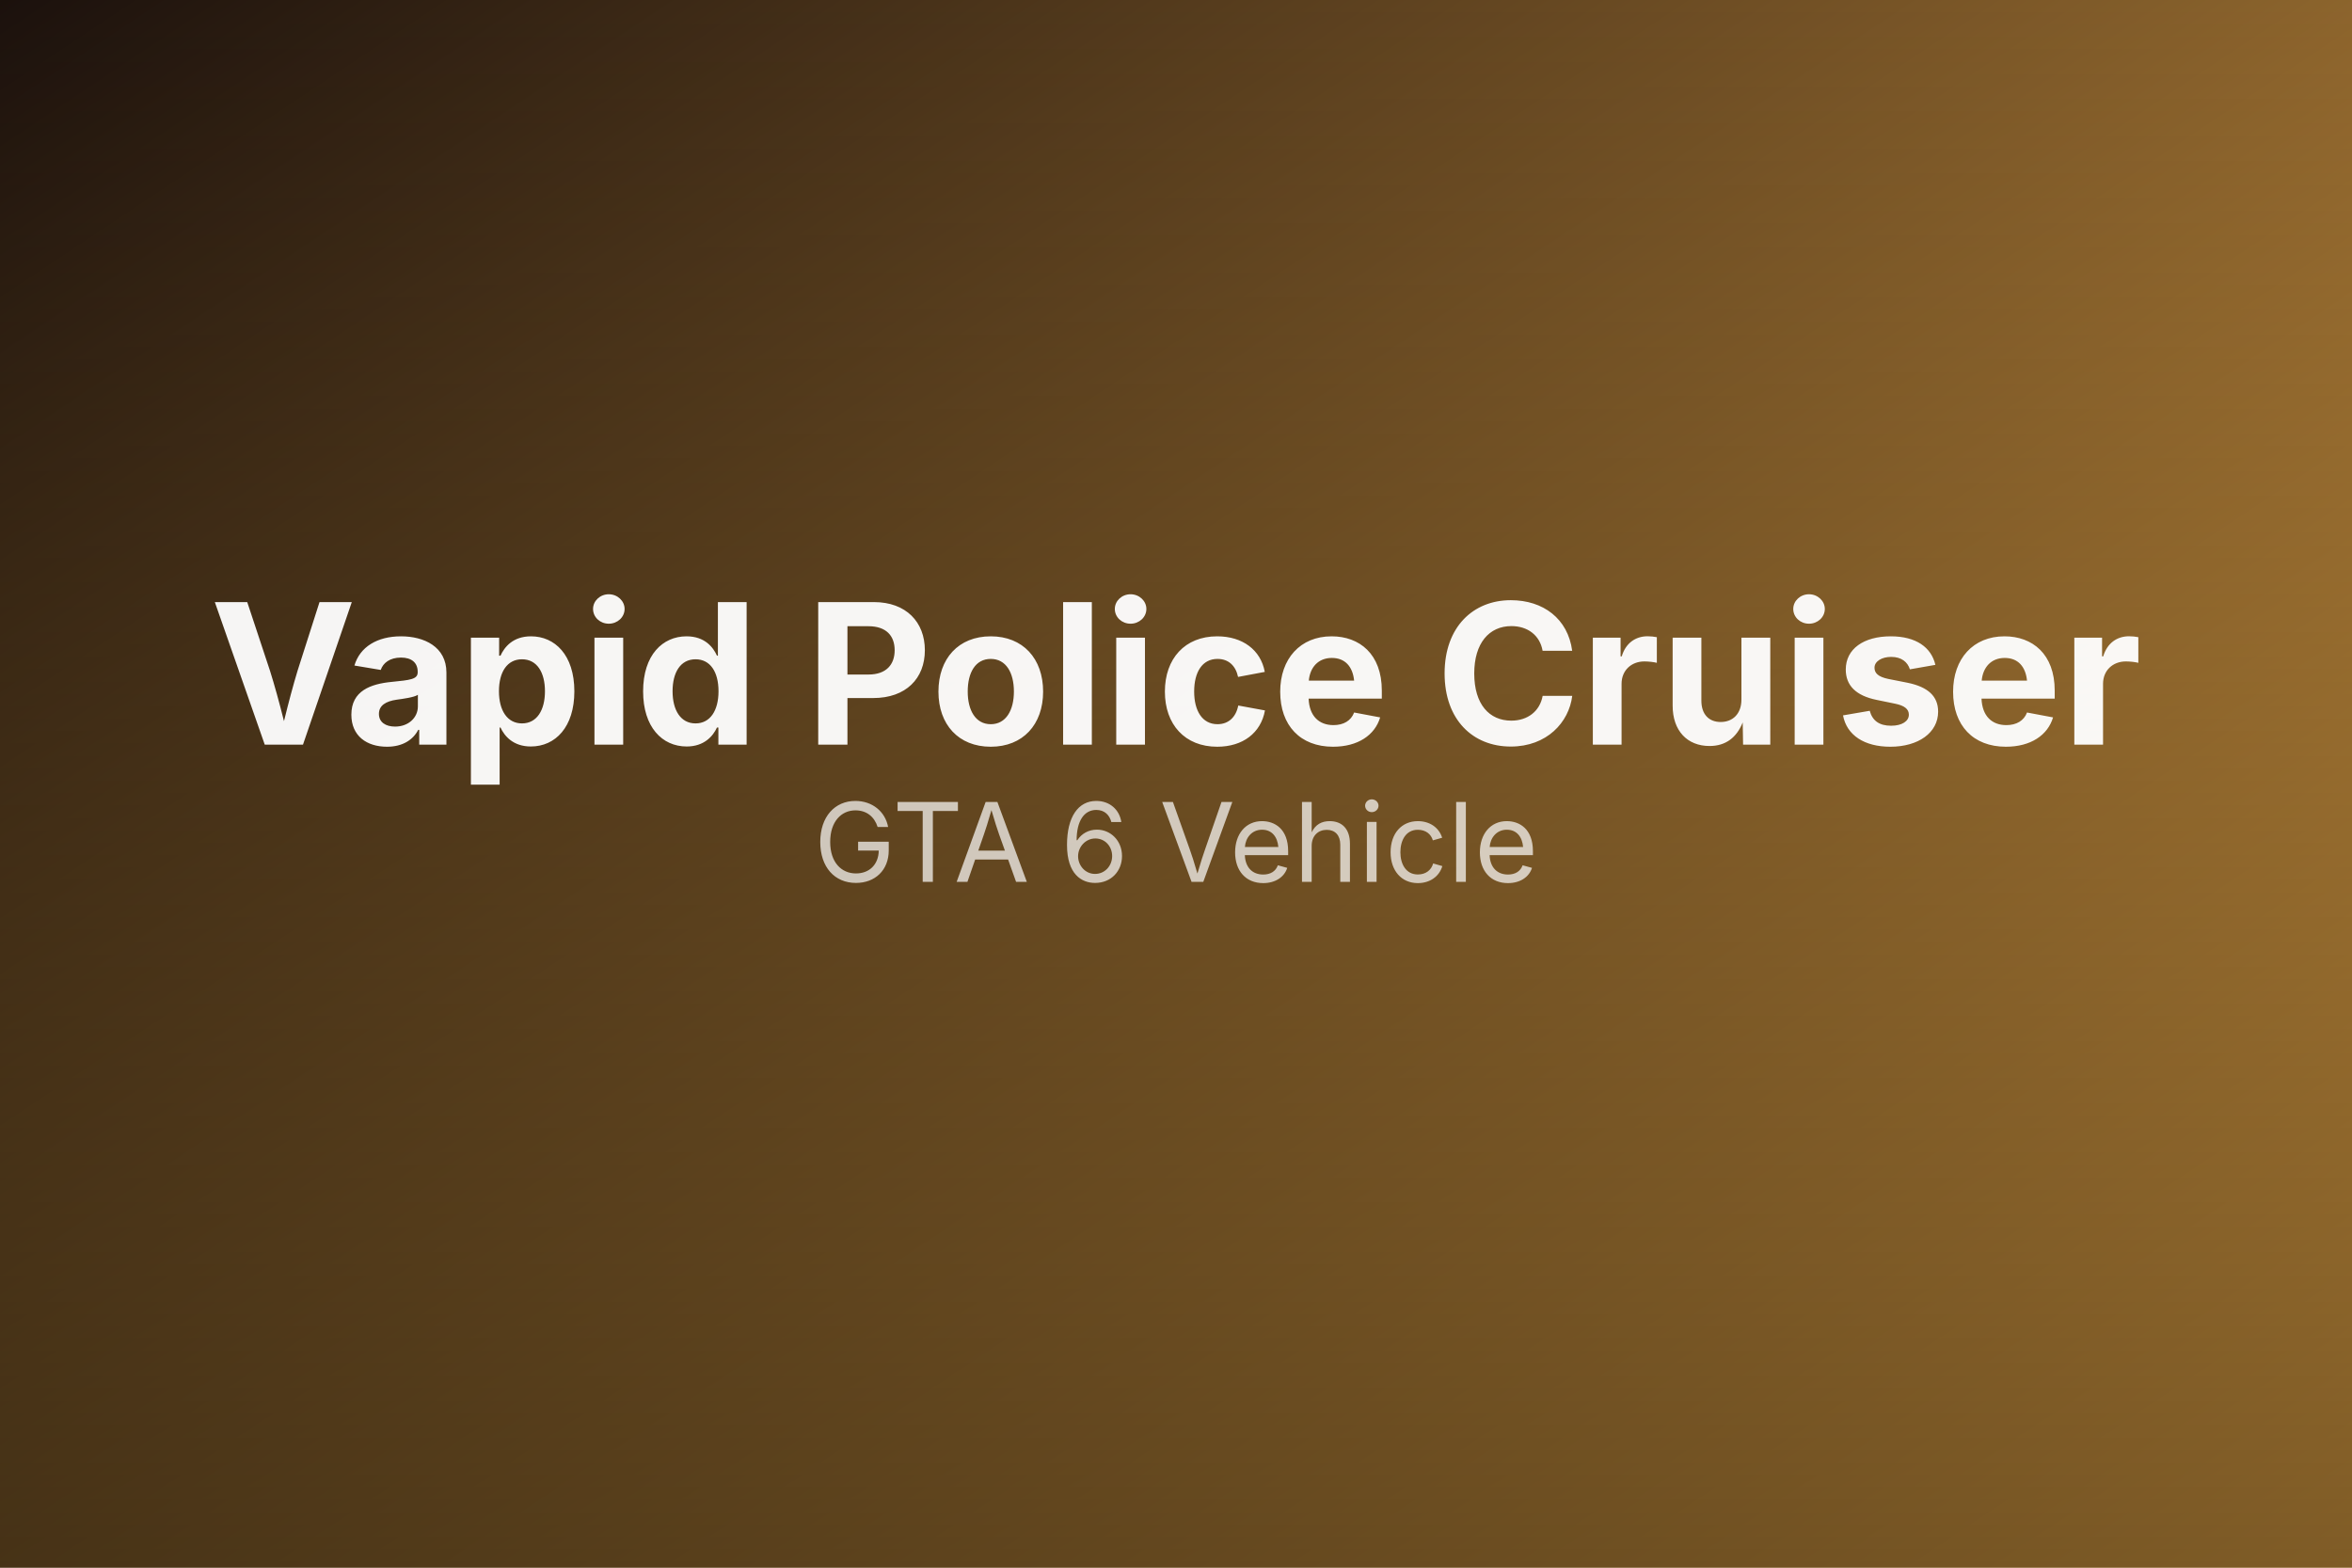
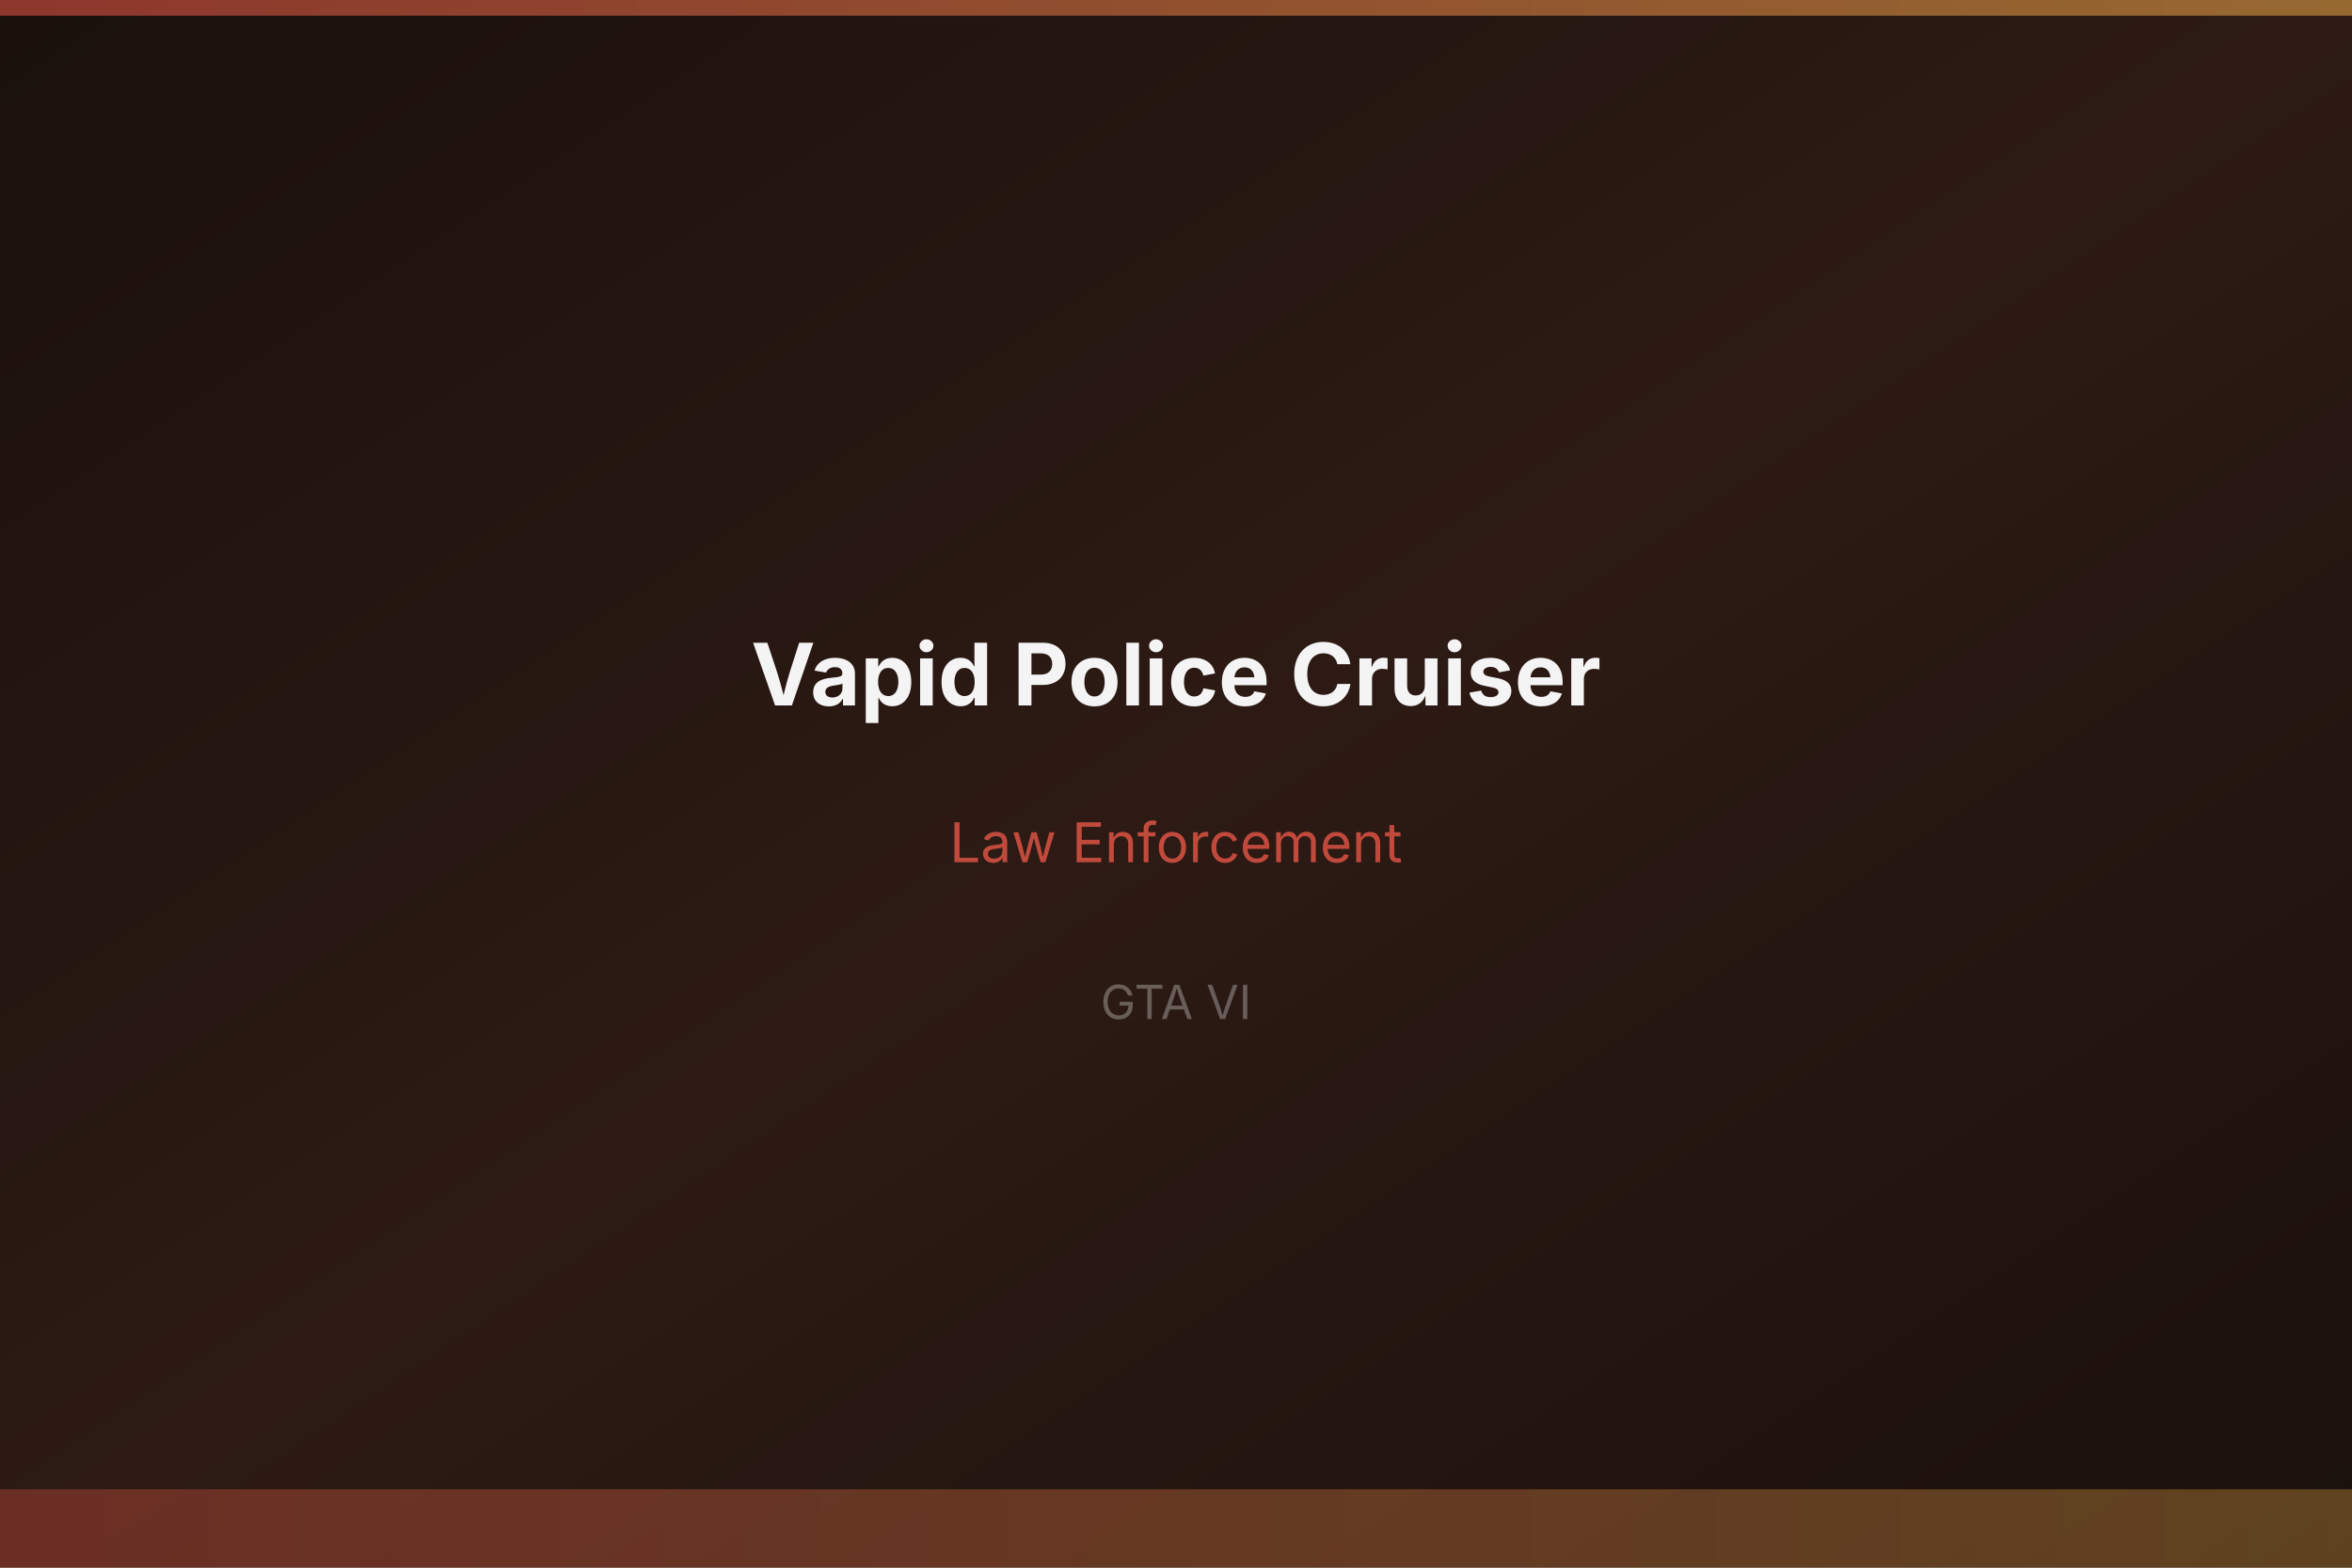
<svg xmlns="http://www.w3.org/2000/svg" width="600" height="400" viewBox="0 0 600 400">
  <defs>
    <linearGradient id="bg" x1="0%" y1="0%" x2="100%" y2="100%">
-       <stop offset="0%" style="stop-color:#1A100C;stop-opacity:1" />
-       <stop offset="100%" style="stop-color:#FFB84D;stop-opacity:1" />
+       <stop offset="0%" style="stop-color:#1A100C" />
+       <stop offset="50%" style="stop-color:#2D1A14" />
+       <stop offset="100%" style="stop-color:#1A100C" />
    </linearGradient>
-     <linearGradient id="overlay" x1="0%" y1="0%" x2="0%" y2="100%">
-       <stop offset="0%" style="stop-color:#000;stop-opacity:0" />
-       <stop offset="100%" style="stop-color:#000;stop-opacity:0.5" />
+     <linearGradient id="accent" x1="0%" y1="0%" x2="100%" y2="0%">
+       <stop offset="0%" style="stop-color:#FF5E4D" />
+       <stop offset="100%" style="stop-color:#FFB84D" />
    </linearGradient>
  </defs>
  <rect width="600" height="400" fill="url(#bg)" />
-   <rect width="600" height="400" fill="url(#overlay)" />
-   <text x="300" y="190" text-anchor="middle" fill="white" font-family="Inter,system-ui,sans-serif" font-size="50" font-weight="700" opacity="0.95">Vapid Police Cruiser</text>
-   <text x="300" y="225" text-anchor="middle" fill="white" font-family="Inter,system-ui,sans-serif" font-size="28" font-weight="400" opacity="0.7">GTA 6 Vehicle</text>
+   <rect x="0" y="380" width="600" height="20" fill="url(#accent)" opacity="0.3" />
+   <rect x="0" y="0" width="600" height="4" fill="url(#accent)" opacity="0.5" />
+   <text x="300" y="180" font-family="system-ui,-apple-system,sans-serif" font-size="22" font-weight="700" fill="#FFFFFF" text-anchor="middle" opacity="0.95">Vapid Police Cruiser</text>
+   <text x="300" y="220" font-family="system-ui,-apple-system,sans-serif" font-size="14" fill="#FF5E4D" text-anchor="middle" opacity="0.7">Law Enforcement</text>
+   <text x="300" y="260" font-family="system-ui,-apple-system,sans-serif" font-size="12" fill="#FFFFFF" text-anchor="middle" opacity="0.3">GTA VI</text>
</svg>
